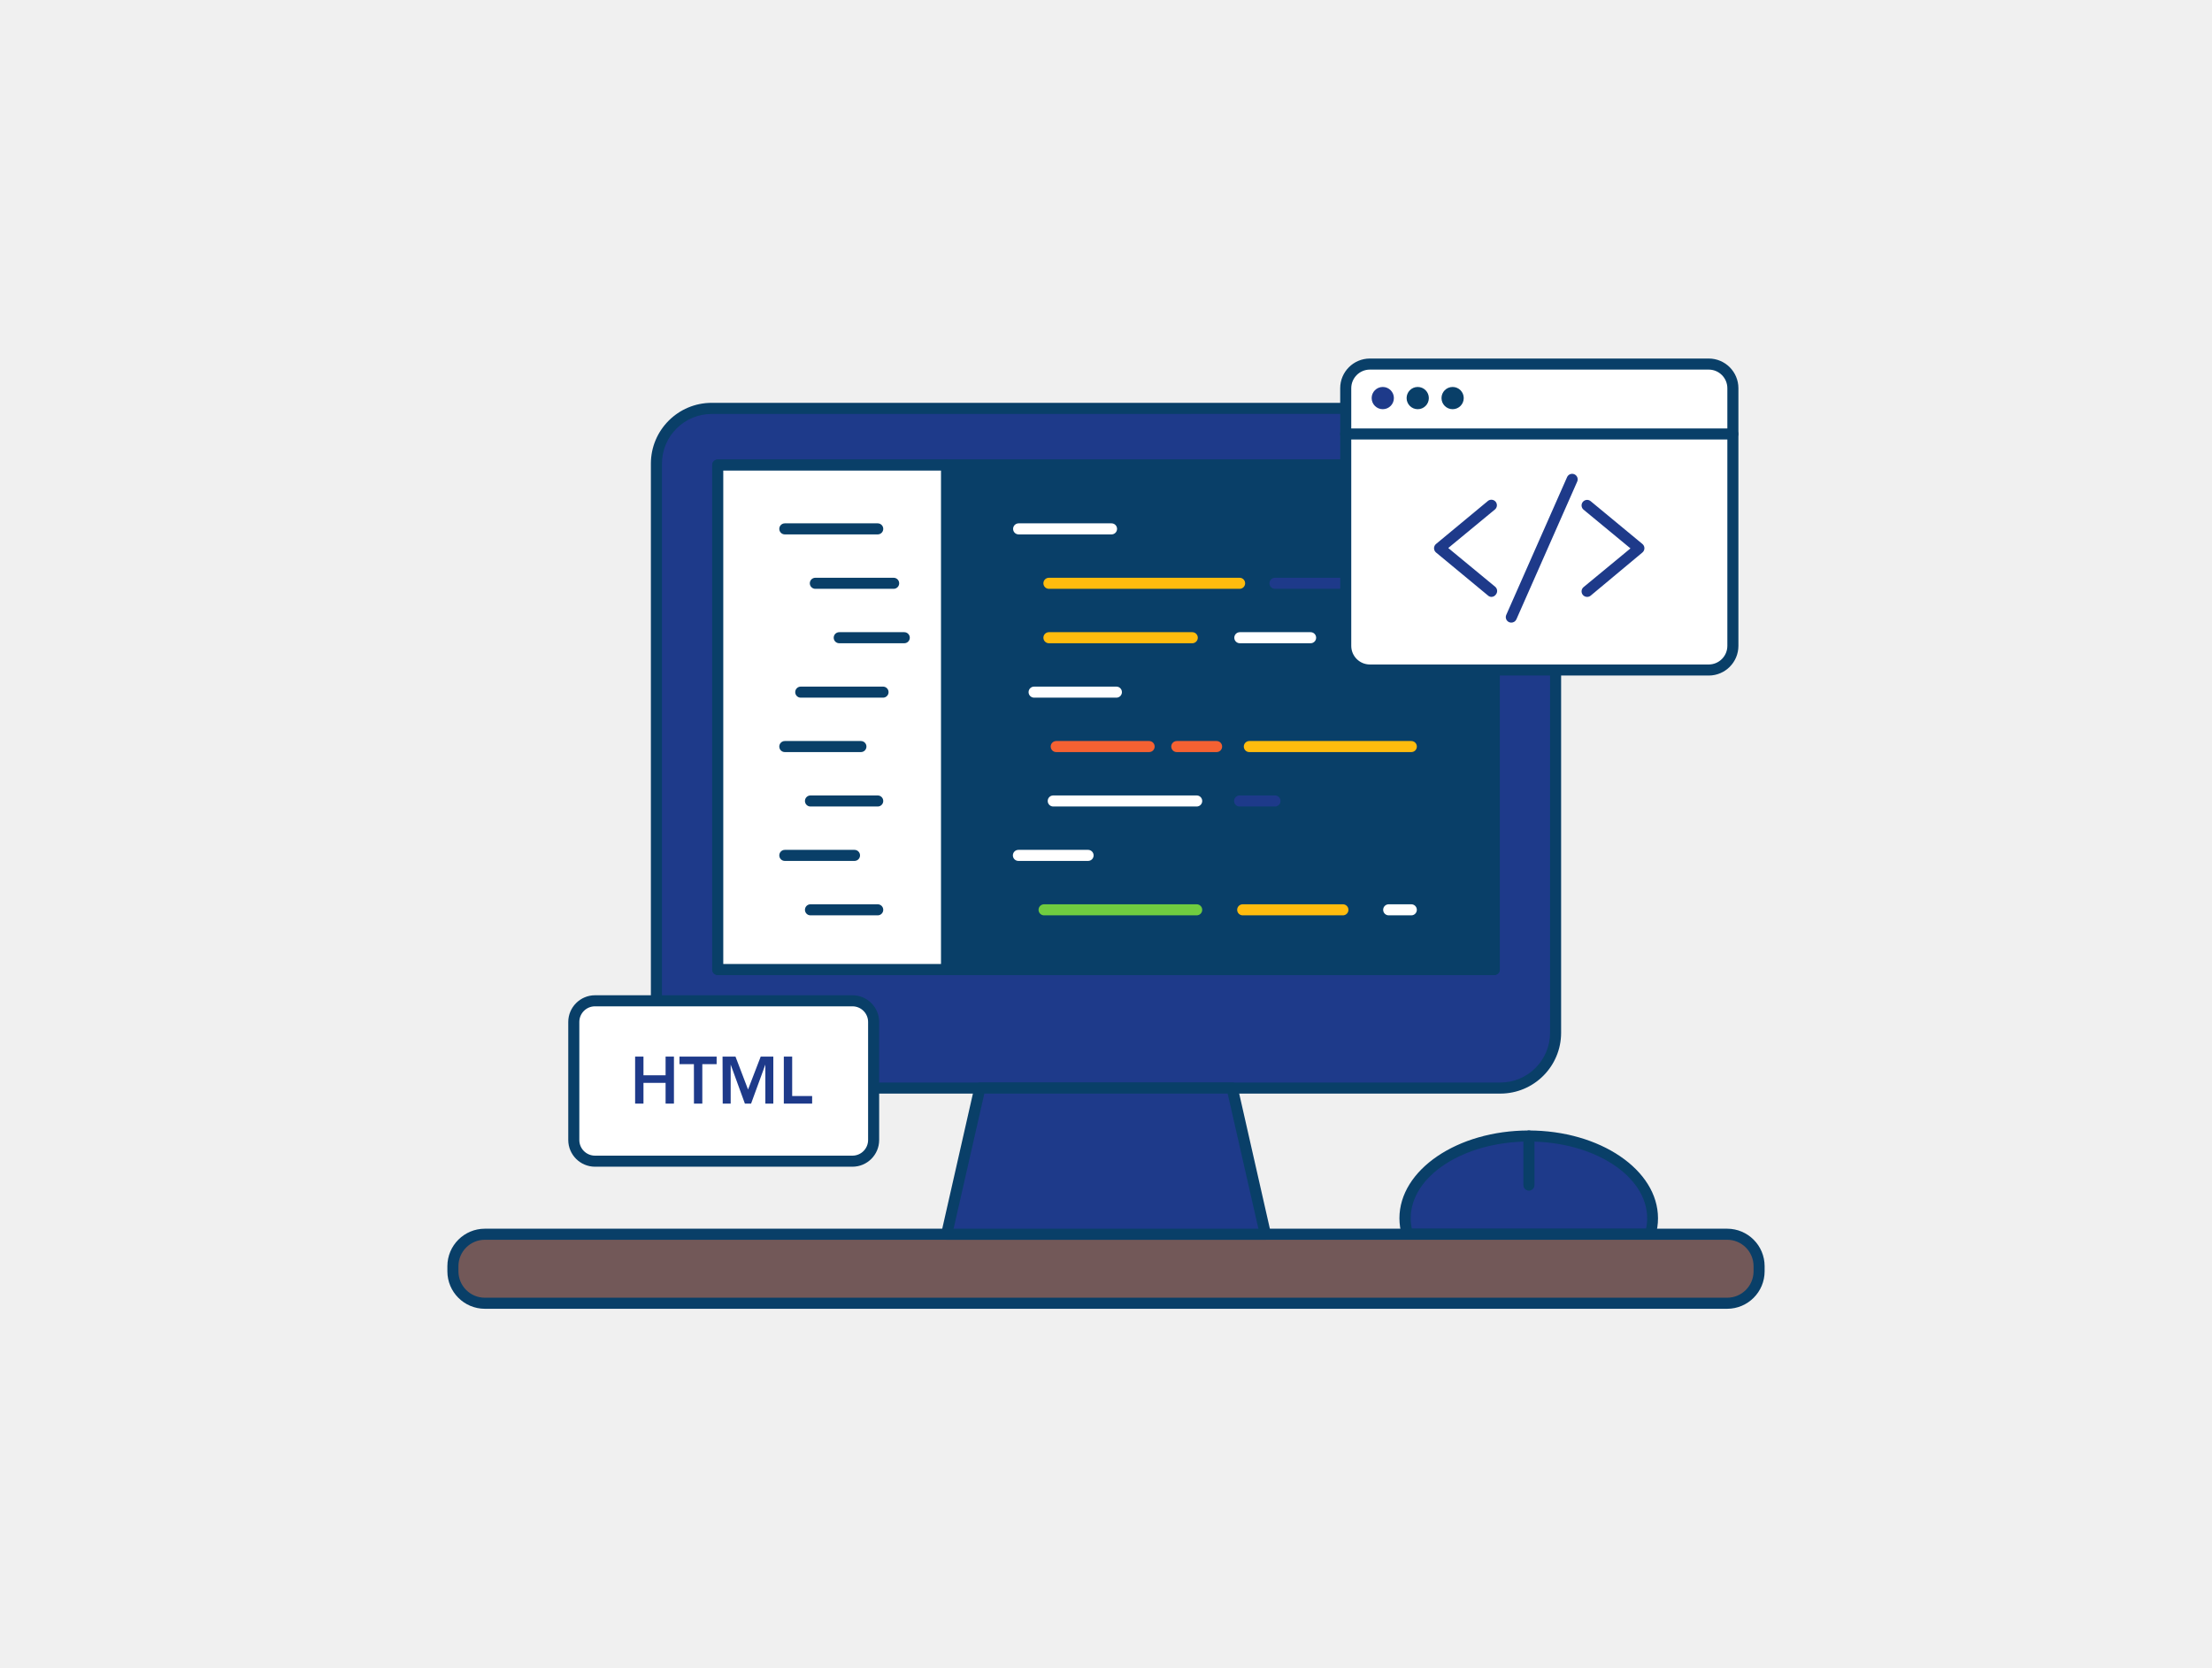
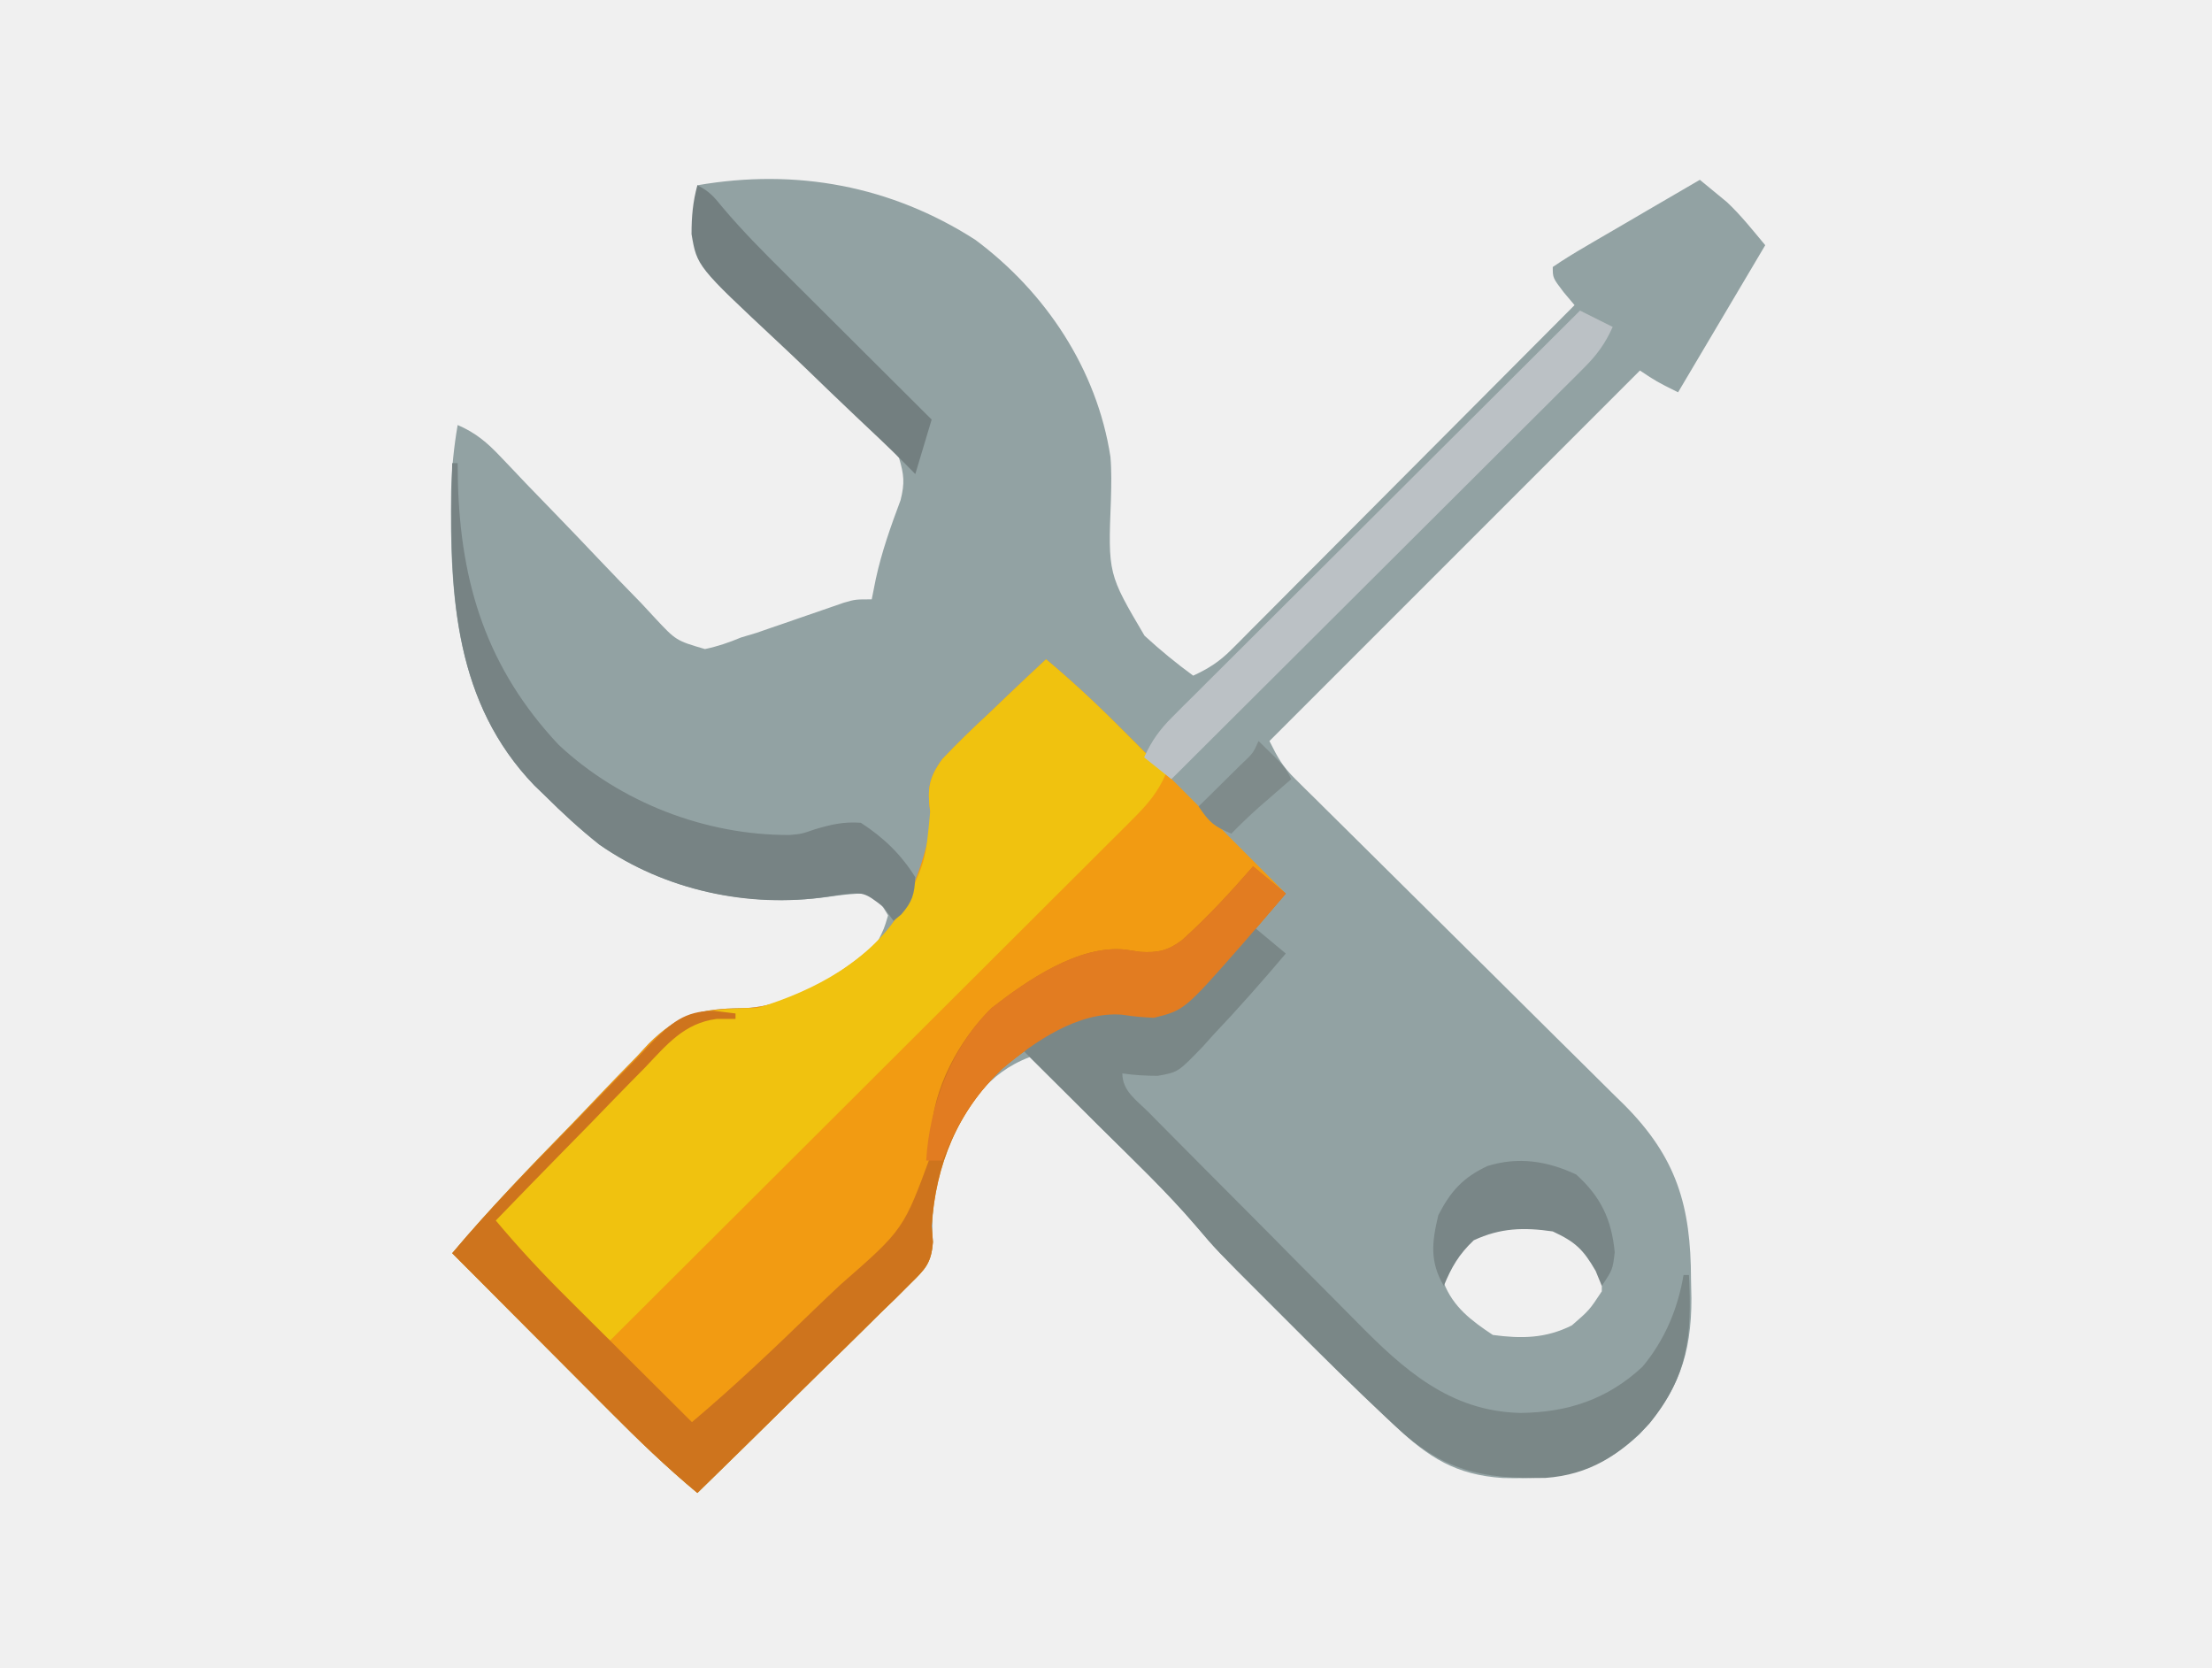
- <svg xmlns="http://www.w3.org/2000/svg" viewBox="0 0 400 300" width="406" height="306" class="illustration styles_illustrationTablet__1DWOa">
-   <g id="_03_web_development_outline" data-name="#03_web_development_outline">
-     <path d="M298.44,222.43a10.34,10.34,0,0,0,.42-2.88c0-8.22-10-14.88-22.38-14.88s-22.38,6.66-22.38,14.88a10,10,0,0,0,.43,2.88Z" fill="#1e3a8a" />
-     <path d="M298.44,223.43H254.53a1,1,0,0,1-1-.72,11.2,11.2,0,0,1-.47-3.16c0-8.76,10.49-15.88,23.38-15.88s23.38,7.12,23.38,15.88a10.86,10.86,0,0,1-.47,3.16A1,1,0,0,1,298.44,223.43Zm-43.14-2h42.36a9.32,9.32,0,0,0,.2-1.88c0-7.66-9.59-13.88-21.38-13.88s-21.38,6.22-21.38,13.88A9.32,9.32,0,0,0,255.3,221.43Z" fill="#093f68" />
-     <path d="M276.48,214.55a1,1,0,0,1-1-1v-8.88a1,1,0,1,1,2,0v8.88A1,1,0,0,1,276.48,214.55Z" fill="#093f68" />
-     <rect x="81.9" y="222.43" width="236.2" height="12.48" rx="5.77" fill="#725858" />
-     <path d="M312.33,235.91H87.67a6.78,6.78,0,0,1-6.77-6.77v-.94a6.78,6.78,0,0,1,6.77-6.77H312.33a6.78,6.78,0,0,1,6.77,6.77v.94A6.78,6.78,0,0,1,312.33,235.91ZM87.67,223.43a4.78,4.78,0,0,0-4.77,4.77v.94a4.78,4.78,0,0,0,4.77,4.77H312.33a4.78,4.78,0,0,0,4.77-4.77v-.94a4.78,4.78,0,0,0-4.77-4.77Z" fill="#093f68" />
-     <rect x="118.71" y="73.11" width="162.58" height="122.89" rx="9.99" fill="#1e3a8a" />
-     <path d="M271.3,197H128.7a11,11,0,0,1-11-11V83.1a11,11,0,0,1,11-11H271.3a11,11,0,0,1,11,11V186A11,11,0,0,1,271.3,197ZM128.7,74.11a9,9,0,0,0-9,9V186a9,9,0,0,0,9,9H271.3a9,9,0,0,0,9-9V83.1a9,9,0,0,0-9-9Z" fill="#093f68" />
-     <polygon points="228.82 222.43 171.18 222.43 177.2 196 222.8 196 228.82 222.43" fill="#1e3a8a" />
-     <path d="M228.82,223.43H171.18a1,1,0,0,1-.78-.38,1,1,0,0,1-.19-.84l6-26.43a1,1,0,0,1,1-.78h45.6a1,1,0,0,1,1,.78l6,26.43a1,1,0,0,1-.19.84A1,1,0,0,1,228.82,223.43Zm-56.38-2h55.12L222,197H178Z" fill="#093f68" />
-     <rect x="129.79" y="83.35" width="140.41" height="91.21" fill="#fff" />
-     <path d="M270.21,175.56H129.79a1,1,0,0,1-1-1V83.35a1,1,0,0,1,1-1H270.21a1,1,0,0,1,1,1v91.21A1,1,0,0,1,270.21,175.56Zm-139.42-2H269.21V84.35H130.79Z" fill="#093f68" />
-     <rect x="129.79" y="83.35" width="41.39" height="91.21" fill="#fff" />
-     <path d="M171.18,175.56H129.79a1,1,0,0,1-1-1V83.35a1,1,0,0,1,1-1h41.39a1,1,0,0,1,1,1v91.21A1,1,0,0,1,171.18,175.56Zm-40.39-2h39.39V84.35H130.79Z" fill="#093f68" />
-     <rect x="171.18" y="83.35" width="99.02" height="91.21" fill="#093f68" />
-     <path d="M270.21,175.56h-99a1,1,0,0,1-1-1V83.35a1,1,0,0,1,1-1h99a1,1,0,0,1,1,1v91.21A1,1,0,0,1,270.21,175.56Zm-98-2h97V84.35h-97Z" fill="#093f68" />
-     <path d="M158.72,95.89h-16.8a1,1,0,0,1,0-2h16.8a1,1,0,0,1,0,2Z" fill="#093f68" />
-     <path d="M161.6,105.73H147.44a1,1,0,0,1,0-2H161.6a1,1,0,0,1,0,2Z" fill="#093f68" />
-     <path d="M163.52,115.57H151.76a1,1,0,0,1,0-2h11.76a1,1,0,1,1,0,2Z" fill="#093f68" />
-     <path d="M159.68,125.41H144.8a1,1,0,0,1,0-2h14.88a1,1,0,0,1,0,2Z" fill="#093f68" />
-     <path d="M155.68,135.25H141.92a1,1,0,1,1,0-2h13.76a1,1,0,0,1,0,2Z" fill="#093f68" />
-     <path d="M158.72,145.09H146.56a1,1,0,0,1,0-2h12.16a1,1,0,0,1,0,2Z" fill="#093f68" />
-     <path d="M154.52,154.93h-12.6a1,1,0,0,1,0-2h12.6a1,1,0,1,1,0,2Z" fill="#093f68" />
-     <path d="M158.72,164.77H146.56a1,1,0,0,1,0-2h12.16a1,1,0,0,1,0,2Z" fill="#093f68" />
-     <path d="M201,95.89h-16.8a1,1,0,0,1,0-2H201a1,1,0,0,1,0,2Z" fill="#fff" />
-     <path d="M224.16,105.73H189.68a1,1,0,0,1,0-2h34.48a1,1,0,0,1,0,2Z" fill="#ffbc0e" />
-     <path d="M215.6,115.57H189.68a1,1,0,0,1,0-2H215.6a1,1,0,0,1,0,2Z" fill="#ffbc0e" />
-     <path d="M201.92,125.41H187a1,1,0,0,1,0-2h14.88a1,1,0,0,1,0,2Z" fill="#fff" />
-     <path d="M207.84,135.25H191a1,1,0,1,1,0-2h16.8a1,1,0,1,1,0,2Z" fill="#f56132" />
-     <path d="M216.4,145.09H190.46a1,1,0,0,1,0-2H216.4a1,1,0,0,1,0,2Z" fill="#fff" />
-     <path d="M196.76,154.93h-12.6a1,1,0,0,1,0-2h12.6a1,1,0,0,1,0,2Z" fill="#fff" />
-     <path d="M216.4,164.77H188.8a1,1,0,0,1,0-2h27.6a1,1,0,0,1,0,2Z" fill="#70cc40" />
-     <path d="M242.84,164.77H224.72a1,1,0,0,1,0-2h18.12a1,1,0,0,1,0,2Z" fill="#ffbc0e" />
-     <path d="M237,115.57h-12.8a1,1,0,0,1,0-2H237a1,1,0,0,1,0,2Z" fill="#fff" />
-     <path d="M255.21,105.73H230.56a1,1,0,0,1,0-2h24.65a1,1,0,1,1,0,2Z" fill="#1e3a8a" />
-     <path d="M251.12,115.57h-7.2a1,1,0,0,1,0-2h7.2a1,1,0,0,1,0,2Z" fill="#f56132" />
-     <path d="M220,135.25h-7.2a1,1,0,0,1,0-2H220a1,1,0,0,1,0,2Z" fill="#f56132" />
-     <path d="M255.21,135.25H225.92a1,1,0,1,1,0-2h29.29a1,1,0,1,1,0,2Z" fill="#ffbc0e" />
-     <path d="M230.56,145.09h-6.4a1,1,0,0,1,0-2h6.4a1,1,0,0,1,0,2Z" fill="#1e3a8a" />
-     <path d="M255.21,164.77h-4.09a1,1,0,0,1,0-2h4.09a1,1,0,0,1,0,2Z" fill="#fff" />
-     <rect x="243.35" y="65.09" width="69.99" height="55.32" rx="4.36" fill="#fff" />
-     <path d="M309,121.41H247.71a5.37,5.37,0,0,1-5.36-5.36V69.45a5.37,5.37,0,0,1,5.36-5.36H309a5.37,5.37,0,0,1,5.36,5.36v46.6A5.37,5.37,0,0,1,309,121.41ZM247.71,66.09a3.37,3.37,0,0,0-3.36,3.36v46.6a3.37,3.37,0,0,0,3.36,3.36H309a3.37,3.37,0,0,0,3.36-3.36V69.45A3.37,3.37,0,0,0,309,66.09Z" fill="#093f68" />
-     <path d="M313.34,78.73h-70a1,1,0,0,1,0-2h70a1,1,0,0,1,0,2Z" fill="#093f68" />
-     <circle cx="250.05" cy="71.24" r="2.01" fill="#1e3a8a" />
-     <circle cx="256.37" cy="71.24" r="2.01" fill="#093f68" />
-     <circle cx="262.68" cy="71.24" r="2.01" fill="#093f68" />
-     <path d="M269.73,107.19a.94.94,0,0,1-.63-.23l-9.42-7.8a1,1,0,0,1,0-1.54l9.42-7.81a1,1,0,0,1,1.27,1.54l-8.48,7,8.48,7a1,1,0,0,1,.13,1.41A1,1,0,0,1,269.73,107.19Z" fill="#1e3a8a" />
-     <path d="M287,107.19a1,1,0,0,1-.77-.36,1,1,0,0,1,.13-1.41l8.48-7-8.48-7a1,1,0,0,1,1.28-1.54L297,97.62a1,1,0,0,1,0,1.54L287.6,107A1,1,0,0,1,287,107.19Z" fill="#1e3a8a" />
-     <path d="M273.29,111.84a1.14,1.14,0,0,1-.4-.08,1,1,0,0,1-.51-1.32l11-24.91a1,1,0,0,1,1.32-.51,1,1,0,0,1,.51,1.32l-11,24.91A1,1,0,0,1,273.29,111.84Z" fill="#1e3a8a" />
-     <rect x="103.76" y="180.22" width="54.22" height="28.99" rx="3.83" fill="#fff" />
-     <path d="M154.15,210.22H107.59a4.84,4.84,0,0,1-4.83-4.83V184.05a4.84,4.84,0,0,1,4.83-4.83h46.56a4.83,4.83,0,0,1,4.83,4.83v21.34A4.83,4.83,0,0,1,154.15,210.22Zm-46.56-29a2.83,2.83,0,0,0-2.83,2.83v21.34a2.83,2.83,0,0,0,2.83,2.83h46.56a2.83,2.83,0,0,0,2.83-2.83V184.05a2.83,2.83,0,0,0-2.83-2.83Z" fill="#093f68" />
-     <path d="M114.85,190.31h1.51v3.38h4v-3.38h1.51v8.5h-1.51v-3.75h-4v3.75h-1.51Z" fill="#1e3a8a" />
-     <path d="M125.48,191.68h-2.61v-1.37h6.72v1.37H127v7.13h-1.51Z" fill="#1e3a8a" />
-     <path d="M130.66,190.31H133l2.27,5.95,2.29-5.95h2.28v8.5h-1.44v-7.06h0l-2.58,7.06H134.7l-2.57-7.06h0v7.06h-1.44Z" fill="#1e3a8a" />
-     <path d="M141.74,190.31h1.51v7.13h3.61v1.37h-5.12Z" fill="#1e3a8a" />
-   </g>
+ <svg xmlns="http://www.w3.org/2000/svg" version="1.1" width="406" height="306">
+   <path d="M0 0 C12.909 9.598 22.344 23.769 24.816 39.842 C25.04 42.468 24.979 45.033 24.906 47.668 C24.376 61.315 24.376 61.315 31.071 72.666 C33.935 75.304 36.858 77.698 40 80 C42.784 78.728 44.829 77.419 46.987 75.254 C47.547 74.696 48.108 74.138 48.686 73.563 C49.289 72.953 49.892 72.343 50.513 71.714 C51.157 71.07 51.801 70.426 52.465 69.763 C54.591 67.636 56.71 65.501 58.828 63.367 C60.302 61.89 61.776 60.413 63.25 58.937 C67.128 55.051 70.999 51.16 74.87 47.268 C78.821 43.296 82.778 39.33 86.734 35.363 C94.495 27.581 102.25 19.793 110 12 C109.34 11.216 108.68 10.432 108 9.625 C106 7 106 7 106 5 C107.917 3.689 109.9 2.475 111.906 1.305 C112.506 0.952 113.105 0.6 113.722 0.237 C115.644 -0.891 117.572 -2.008 119.5 -3.125 C120.801 -3.886 122.102 -4.648 123.402 -5.41 C126.597 -7.281 129.797 -9.143 133 -11 C134.068 -10.132 135.129 -9.255 136.188 -8.375 C136.779 -7.888 137.371 -7.4 137.98 -6.898 C140.547 -4.486 142.745 -1.706 145 1 C139.72 9.91 134.44 18.82 129 28 C125 26 125 26 122 24 C99.56 46.44 77.12 68.88 54 92 C55.6 95.2 56.405 96.653 58.788 99.009 C59.356 99.575 59.924 100.141 60.509 100.724 C61.129 101.333 61.75 101.942 62.39 102.569 C63.045 103.22 63.701 103.871 64.376 104.542 C65.799 105.954 67.225 107.364 68.652 108.772 C70.914 111.004 73.17 113.243 75.424 115.483 C81.833 121.853 88.255 128.21 94.68 134.563 C98.611 138.452 102.535 142.348 106.455 146.248 C107.947 147.73 109.442 149.208 110.939 150.683 C113.04 152.753 115.132 154.832 117.222 156.913 C117.837 157.514 118.451 158.115 119.085 158.734 C128.742 168.412 131.36 177.313 131.375 190.812 C131.399 191.95 131.424 193.088 131.449 194.26 C131.485 204.587 128.964 211.632 121.934 219.207 C114.215 226.364 107.131 227.507 96.812 227.254 C88.209 226.681 83.226 223.507 77.031 217.656 C76.468 217.13 75.905 216.604 75.324 216.061 C69.54 210.626 63.897 205.049 58.295 199.426 C56.608 197.733 54.916 196.046 53.223 194.359 C44.257 185.398 44.257 185.398 40.582 181.078 C35.134 174.695 29.013 168.909 23.062 163 C21.793 161.736 20.525 160.472 19.256 159.207 C16.173 156.135 13.087 153.067 10 150 C2.209 152.969 -1.452 158.848 -4.965 166.246 C-7.065 171.832 -8.245 177.921 -7.77 183.889 C-8.063 187.845 -9.149 188.879 -11.947 191.628 C-12.808 192.489 -13.669 193.349 -14.556 194.236 C-15.497 195.145 -16.437 196.055 -17.406 196.992 C-18.372 197.946 -19.336 198.902 -20.298 199.859 C-22.83 202.368 -25.38 204.858 -27.933 207.345 C-30.538 209.888 -33.126 212.449 -35.715 215.008 C-40.793 220.022 -45.891 225.017 -51 230 C-56.636 225.312 -61.831 220.3 -66.996 215.102 C-67.83 214.267 -68.663 213.432 -69.522 212.571 C-72.163 209.925 -74.8 207.275 -77.438 204.625 C-79.236 202.821 -81.035 201.018 -82.834 199.215 C-87.225 194.813 -91.614 190.407 -96 186 C-89.177 177.893 -81.853 170.298 -74.453 162.719 C-72.777 160.99 -71.112 159.25 -69.459 157.499 C-67.052 154.952 -64.608 152.446 -62.152 149.945 C-61.429 149.163 -60.706 148.381 -59.96 147.575 C-54.569 142.201 -50.451 141.103 -42.868 141.032 C-34.127 140.935 -24.246 134.872 -18 129 C-16.709 126.397 -16.709 126.397 -16 124 C-17.344 121.73 -17.344 121.73 -20 120 C-22.454 119.949 -24.749 120.285 -27.18 120.621 C-41.707 122.573 -56.91 119.441 -69 111 C-72.539 108.187 -75.799 105.19 -79 102 C-79.638 101.385 -80.276 100.77 -80.934 100.137 C-95.316 85.178 -96.472 65.756 -96.203 46.152 C-96.092 42.023 -95.7 38.069 -95 34 C-91.673 35.439 -89.591 37.214 -87.109 39.839 C-86.357 40.626 -85.606 41.413 -84.831 42.224 C-84.027 43.073 -83.223 43.922 -82.395 44.797 C-80.673 46.578 -78.949 48.358 -77.225 50.137 C-74.51 52.944 -71.804 55.759 -69.122 58.598 C-66.529 61.336 -63.904 64.037 -61.27 66.734 C-60.475 67.592 -59.681 68.449 -58.863 69.332 C-54.916 73.565 -54.916 73.565 -49.61 75.121 C-47.265 74.626 -45.208 73.925 -43 73 C-42.042 72.713 -41.085 72.426 -40.098 72.13 C-38.878 71.706 -38.878 71.706 -37.633 71.273 C-36.728 70.964 -35.823 70.655 -34.891 70.336 C-33.978 70.019 -33.065 69.702 -32.125 69.375 C-30.275 68.733 -28.423 68.095 -26.57 67.461 C-25.764 67.18 -24.957 66.9 -24.125 66.611 C-22 66 -22 66 -19 66 C-18.629 64.144 -18.629 64.144 -18.25 62.25 C-17.169 57.264 -15.494 52.57 -13.707 47.797 C-12.907 44.633 -13.074 43.105 -14 40 C-15.506 38.006 -15.506 38.006 -17.51 36.242 C-18.621 35.195 -18.621 35.195 -19.755 34.126 C-20.559 33.383 -21.363 32.64 -22.191 31.875 C-23.876 30.266 -25.559 28.655 -27.24 27.043 C-29.895 24.518 -32.558 22.004 -35.247 19.514 C-37.842 17.102 -40.393 14.649 -42.941 12.188 C-44.151 11.098 -44.151 11.098 -45.384 9.986 C-48.833 6.602 -50.798 4.414 -51.495 -0.466 C-51.503 -3.687 -51.36 -6.801 -51 -10 C-32.865 -13.133 -15.469 -9.915 0 0 Z M87.062 186.938 C85.814 188.974 85.814 188.974 86 191.438 C87.746 195.912 91.088 198.392 95 201 C100.277 201.712 104.709 201.646 109.5 199.25 C112.706 196.47 112.706 196.47 115 193 C115.067 189.854 114.831 187.904 112.656 185.539 C107.53 181.192 104.314 180.655 97.766 180.715 C92.945 181.212 90.366 183.634 87.062 186.938 Z " fill="#92A2A3" transform="translate(179,44)" />
+   <path d="M0 0 C5.554 4.625 10.685 9.554 15.777 14.68 C16.589 15.492 17.4 16.305 18.236 17.143 C20.806 19.718 23.372 22.296 25.938 24.875 C27.688 26.63 29.439 28.386 31.189 30.141 C35.462 34.424 39.732 38.711 44 43 C25.748 64.324 25.748 64.324 19.777 65.793 C16.812 65.625 16.812 65.625 13.906 65.223 C5.884 64.608 -2.118 70.153 -8.035 75.129 C-16.273 82.974 -20.234 92.708 -21 104 C-20.924 104.971 -20.847 105.941 -20.769 106.941 C-21.065 110.856 -22.175 111.905 -24.947 114.628 C-25.808 115.489 -26.669 116.349 -27.556 117.236 C-28.497 118.145 -29.437 119.055 -30.406 119.992 C-31.372 120.946 -32.336 121.902 -33.298 122.859 C-35.83 125.368 -38.38 127.858 -40.933 130.345 C-43.538 132.888 -46.126 135.449 -48.715 138.008 C-53.793 143.022 -58.891 148.017 -64 153 C-69.636 148.312 -74.831 143.3 -79.996 138.102 C-80.83 137.267 -81.663 136.432 -82.522 135.571 C-85.163 132.925 -87.8 130.275 -90.438 127.625 C-92.236 125.821 -94.035 124.018 -95.834 122.215 C-100.225 117.813 -104.614 113.407 -109 109 C-102.177 100.893 -94.853 93.298 -87.453 85.719 C-85.777 83.99 -84.112 82.25 -82.459 80.499 C-80.052 77.952 -77.608 75.446 -75.152 72.945 C-74.429 72.163 -73.706 71.381 -72.96 70.575 C-67.569 65.201 -63.451 64.103 -55.868 64.032 C-46.904 63.933 -37.546 57.774 -31 52 C-25.395 45.84 -22.578 38.095 -21 30 C-21.134 28.999 -21.134 28.999 -21.271 27.979 C-21.807 23.838 -21.555 21.759 -19.038 18.314 C-16.291 15.405 -13.437 12.65 -10.5 9.938 C-9.486 8.969 -8.474 7.998 -7.465 7.025 C-4.996 4.662 -2.508 2.322 0 0 Z " fill="#F29B12" transform="translate(192,121)" />
+   <path d="M0 0 C5.252 4.384 10.132 9.008 14.938 13.875 C15.621 14.563 16.305 15.252 17.01 15.961 C18.676 17.638 20.339 19.318 22 21 C20.521 24.427 18.597 26.65 15.963 29.277 C15.119 30.124 14.275 30.971 13.405 31.844 C12.477 32.765 11.549 33.685 10.593 34.634 C9.607 35.619 8.622 36.605 7.637 37.591 C4.964 40.265 2.285 42.932 -0.396 45.598 C-3.197 48.387 -5.992 51.181 -8.788 53.975 C-14.082 59.262 -19.381 64.545 -24.682 69.826 C-30.718 75.839 -36.747 81.858 -42.776 87.877 C-55.178 100.258 -67.587 112.631 -80 125 C-81.122 124.044 -82.243 123.086 -83.364 122.129 C-83.989 121.596 -84.613 121.063 -85.257 120.513 C-87.239 118.792 -89.117 116.997 -90.965 115.133 C-91.619 114.475 -92.273 113.818 -92.947 113.141 C-93.604 112.475 -94.261 111.81 -94.938 111.125 C-95.621 110.437 -96.305 109.748 -97.01 109.039 C-98.676 107.362 -100.338 105.682 -102 104 C-95.94 96.825 -89.524 90.053 -82.962 83.337 C-81.571 81.905 -80.191 80.463 -78.82 79.011 C-65.122 64.518 -65.122 64.518 -55.498 64.046 C-54.673 64.031 -53.849 64.016 -53 64 C-42.421 60.797 -32.068 55.272 -26.25 45.586 C-22.128 37.119 -22.128 37.119 -21.271 27.979 C-21.807 23.838 -21.555 21.759 -19.038 18.314 C-16.291 15.405 -13.437 12.65 -10.5 9.938 C-9.486 8.969 -8.474 7.998 -7.465 7.025 C-4.996 4.662 -2.508 2.322 0 0 Z " fill="#F0C20F" transform="translate(192,121)" />
+   <path d="M0 0 C1.98 1.65 3.96 3.3 6 5 C4.009 7.341 2.009 9.674 0 12 C-0.564 12.655 -1.127 13.309 -1.708 13.984 C-12.607 26.411 -12.607 26.411 -18.223 27.793 C-21.188 27.625 -21.188 27.625 -24.094 27.223 C-32.116 26.608 -40.118 32.153 -46.035 37.129 C-54.273 44.974 -58.234 54.708 -59 66 C-58.924 66.971 -58.847 67.941 -58.769 68.941 C-59.065 72.856 -60.175 73.905 -62.947 76.628 C-63.808 77.489 -64.669 78.349 -65.556 79.236 C-66.497 80.145 -67.437 81.055 -68.406 81.992 C-69.372 82.946 -70.336 83.902 -71.298 84.859 C-73.83 87.368 -76.38 89.858 -78.933 92.345 C-81.538 94.888 -84.126 97.449 -86.715 100.008 C-91.793 105.022 -96.891 110.017 -102 115 C-107.636 110.312 -112.831 105.3 -117.996 100.102 C-118.83 99.267 -119.663 98.432 -120.522 97.571 C-123.163 94.925 -125.8 92.275 -128.438 89.625 C-130.236 87.821 -132.035 86.018 -133.834 84.215 C-138.225 79.813 -142.614 75.407 -147 71 C-140.145 62.833 -132.707 55.262 -125.234 47.664 C-123.533 45.926 -121.84 44.179 -120.157 42.424 C-117.714 39.876 -115.242 37.36 -112.762 34.848 C-112.018 34.06 -111.274 33.273 -110.507 32.462 C-106.767 28.735 -104.388 26.53 -98.952 26.51 C-97.648 26.671 -96.344 26.833 -95 27 C-95 27.33 -95 27.66 -95 28 C-96.712 28.001 -96.712 28.001 -98.459 28.002 C-104.459 28.773 -107.643 32.765 -111.656 36.973 C-112.444 37.77 -113.232 38.568 -114.043 39.39 C-116.546 41.931 -119.023 44.496 -121.5 47.062 C-123.196 48.794 -124.894 50.524 -126.594 52.252 C-130.748 56.483 -134.882 60.734 -139 65 C-134.822 69.986 -130.469 74.667 -125.852 79.246 C-125.194 79.902 -124.537 80.558 -123.859 81.234 C-121.784 83.304 -119.704 85.371 -117.625 87.438 C-116.207 88.851 -114.789 90.264 -113.371 91.678 C-109.917 95.121 -106.459 98.561 -103 102 C-95.24 95.45 -87.907 88.495 -80.628 81.418 C-79.004 79.851 -77.368 78.297 -75.72 76.756 C-64.146 66.643 -64.146 66.643 -59.066 52.773 C-59.062 51.619 -59.058 50.464 -59.053 49.275 C-58.918 40.934 -53.921 31.796 -48 26 C-41.528 20.957 -31.981 14.337 -23.391 15.289 C-22.519 15.421 -21.648 15.552 -20.75 15.688 C-17.508 15.89 -15.669 15.5 -13.055 13.545 C-8.377 9.346 -4.132 4.732 0 0 Z " fill="#CE741D" transform="translate(230,159)" />
+   <path d="M0 0 C1.98 1.65 3.96 3.3 6 5 C1.684 10.099 -2.709 15.096 -7.312 19.938 C-7.925 20.621 -8.538 21.305 -9.17 22.01 C-13.761 26.782 -13.761 26.782 -17.486 27.438 C-19.705 27.441 -21.806 27.321 -24 27 C-24 30.242 -21.38 31.923 -19.202 34.105 C-18.436 34.883 -18.436 34.883 -17.654 35.677 C-15.955 37.401 -14.247 39.117 -12.539 40.832 C-11.352 42.028 -10.166 43.224 -8.979 44.42 C-6.482 46.933 -3.981 49.441 -1.478 51.948 C1.712 55.143 4.886 58.355 8.057 61.571 C10.507 64.051 12.969 66.52 15.433 68.986 C16.607 70.164 17.777 71.346 18.942 72.532 C27.609 81.342 36.089 89.019 49.062 89.312 C57.759 89.225 65.028 86.821 71.465 80.84 C75.54 75.956 77.955 70.234 79 64 C79.33 64 79.66 64 80 64 C80.571 75.143 79.849 82.511 72.75 91.25 C67.345 97.073 61.645 100.667 53.68 101.238 C41.907 101.468 34.766 99.906 26.031 91.656 C25.468 91.13 24.905 90.604 24.324 90.061 C18.54 84.626 12.897 79.049 7.295 73.426 C5.608 71.733 3.916 70.046 2.223 68.359 C-6.744 59.397 -6.744 59.397 -10.387 55.109 C-15.996 48.537 -22.312 42.585 -28.438 36.5 C-29.755 35.188 -31.072 33.875 -32.389 32.562 C-35.59 29.372 -38.794 26.185 -42 23 C-37.871 18.658 -32.715 16.641 -27 15 C-24.07 15.207 -24.07 15.207 -21.188 15.625 C-17.79 15.851 -15.786 15.574 -13.012 13.55 C-8.32 9.375 -4.097 4.754 0 0 Z " fill="#7A8787" transform="translate(230,170)" />
+   <path d="M0 0 C0.33 0 0.66 0 1 0 C1.014 1.114 1.028 2.228 1.043 3.375 C1.531 22.193 6.404 37.682 19.523 51.68 C30.817 62.261 46.463 68.305 61.914 68.242 C64.114 68.052 64.114 68.052 66.586 67.195 C69.613 66.305 71.841 65.778 75 66 C79.144 68.685 82.393 71.796 85 76 C84.844 79.117 84.472 80.452 82.438 82.812 C81.963 83.204 81.489 83.596 81 84 C80.381 83.154 79.763 82.309 79.125 81.438 C75.702 78.768 75.441 78.697 71.438 79.188 C70.125 79.385 70.125 79.385 68.785 79.586 C54.363 81.73 38.988 78.369 27 70 C23.461 67.187 20.201 64.19 17 61 C16.362 60.385 15.724 59.77 15.066 59.137 C0.459 43.944 -0.439 24.333 -0.105 4.469 C-0.072 2.979 -0.038 1.49 0 0 Z " fill="#778384" transform="translate(83,85)" />
+   <path d="M0 0 C2 1 4 2 6 3 C4.64 6.039 3.113 8.135 0.76 10.48 C0.093 11.15 -0.575 11.821 -1.262 12.511 C-1.994 13.235 -2.725 13.96 -3.479 14.706 C-4.25 15.477 -5.021 16.248 -5.815 17.043 C-8.364 19.591 -10.92 22.131 -13.477 24.672 C-15.245 26.437 -17.014 28.202 -18.782 29.968 C-22.96 34.14 -27.144 38.308 -31.329 42.473 C-36.563 47.682 -41.789 52.898 -47.016 58.113 C-56.338 67.414 -65.667 76.709 -75 86 C-76.65 84.68 -78.3 83.36 -80 82 C-78.647 78.981 -77.137 76.889 -74.798 74.558 C-74.139 73.896 -73.48 73.234 -72.801 72.552 C-72.079 71.837 -71.357 71.122 -70.613 70.386 C-69.852 69.624 -69.091 68.863 -68.307 68.079 C-65.79 65.563 -63.266 63.055 -60.742 60.547 C-58.996 58.804 -57.25 57.061 -55.504 55.318 C-50.909 50.73 -46.308 46.148 -41.705 41.568 C-37.009 36.892 -32.319 32.212 -27.629 27.531 C-18.425 18.349 -9.215 9.172 0 0 Z " fill="#BBC1C5" transform="translate(290,57)" />
+   <path d="M0 0 C1.98 1.65 3.96 3.3 6 5 C4.009 7.341 2.009 9.674 0 12 C-0.564 12.655 -1.127 13.309 -1.708 13.984 C-12.607 26.411 -12.607 26.411 -18.223 27.793 C-21.188 27.625 -21.188 27.625 -24.094 27.223 C-32.12 26.608 -40.096 32.157 -46.031 37.113 C-51.176 42.044 -54.51 47.359 -57 54 C-57.99 54 -58.98 54 -60 54 C-59.415 43.853 -55.353 33.198 -48 26 C-41.528 20.957 -31.981 14.337 -23.391 15.289 C-22.519 15.421 -21.648 15.552 -20.75 15.688 C-17.508 15.89 -15.669 15.5 -13.055 13.545 C-8.377 9.346 -4.132 4.732 0 0 Z " fill="#E27C21" transform="translate(230,159)" />
+   <path d="M0 0 C2.221 1.111 3.051 2.131 4.61 4.041 C8.259 8.378 12.223 12.349 16.242 16.34 C17.395 17.49 17.395 17.49 18.571 18.664 C21.003 21.091 23.439 23.514 25.875 25.938 C27.534 27.592 29.193 29.246 30.852 30.9 C34.898 34.936 38.948 38.969 43 43 C42.01 46.3 41.02 49.6 40 53 C39.343 52.334 38.686 51.667 38.009 50.98 C35.097 48.068 32.098 45.252 29.097 42.431 C25.931 39.439 22.8 36.412 19.669 33.383 C18.017 31.797 16.354 30.222 14.679 28.66 C-0.065 14.877 -0.065 14.877 -1.072 8.977 C-1.074 5.777 -0.841 3.079 0 0 Z " fill="#737F80" transform="translate(128,34)" />
+   <path d="M0 0 C4.511 4.091 6.468 8.202 7.062 14.25 C6.688 17.438 6.688 17.438 4.688 20.438 C4.316 19.53 3.945 18.622 3.562 17.688 C1.285 13.74 -0.171 12.36 -4.312 10.438 C-9.638 9.661 -13.903 9.783 -18.812 12.062 C-21.54 14.653 -22.895 16.973 -24.312 20.438 C-26.93 15.953 -26.495 12.373 -25.312 7.438 C-23.02 3.017 -20.813 0.575 -16.312 -1.562 C-10.651 -3.324 -5.3 -2.5 0 0 Z " fill="#798687" transform="translate(289.3125,215.5625)" />
+   <path d="M0 0 C4.875 4.75 4.875 4.75 6 7 C5.457 7.471 4.915 7.941 4.355 8.426 C3.64 9.048 2.925 9.671 2.188 10.312 C1.48 10.927 0.772 11.542 0.043 12.176 C-1.701 13.733 -3.368 15.327 -5 17 C-8.161 15.63 -8.993 15.011 -11 12 C-10.29 11.301 -9.579 10.603 -8.848 9.883 C-7.929 8.973 -7.009 8.063 -6.062 7.125 C-4.688 5.768 -4.688 5.768 -3.285 4.383 C-0.988 2.223 -0.988 2.223 0 0 Z " fill="#7F8B8B" transform="translate(231,136)" />
</svg>
